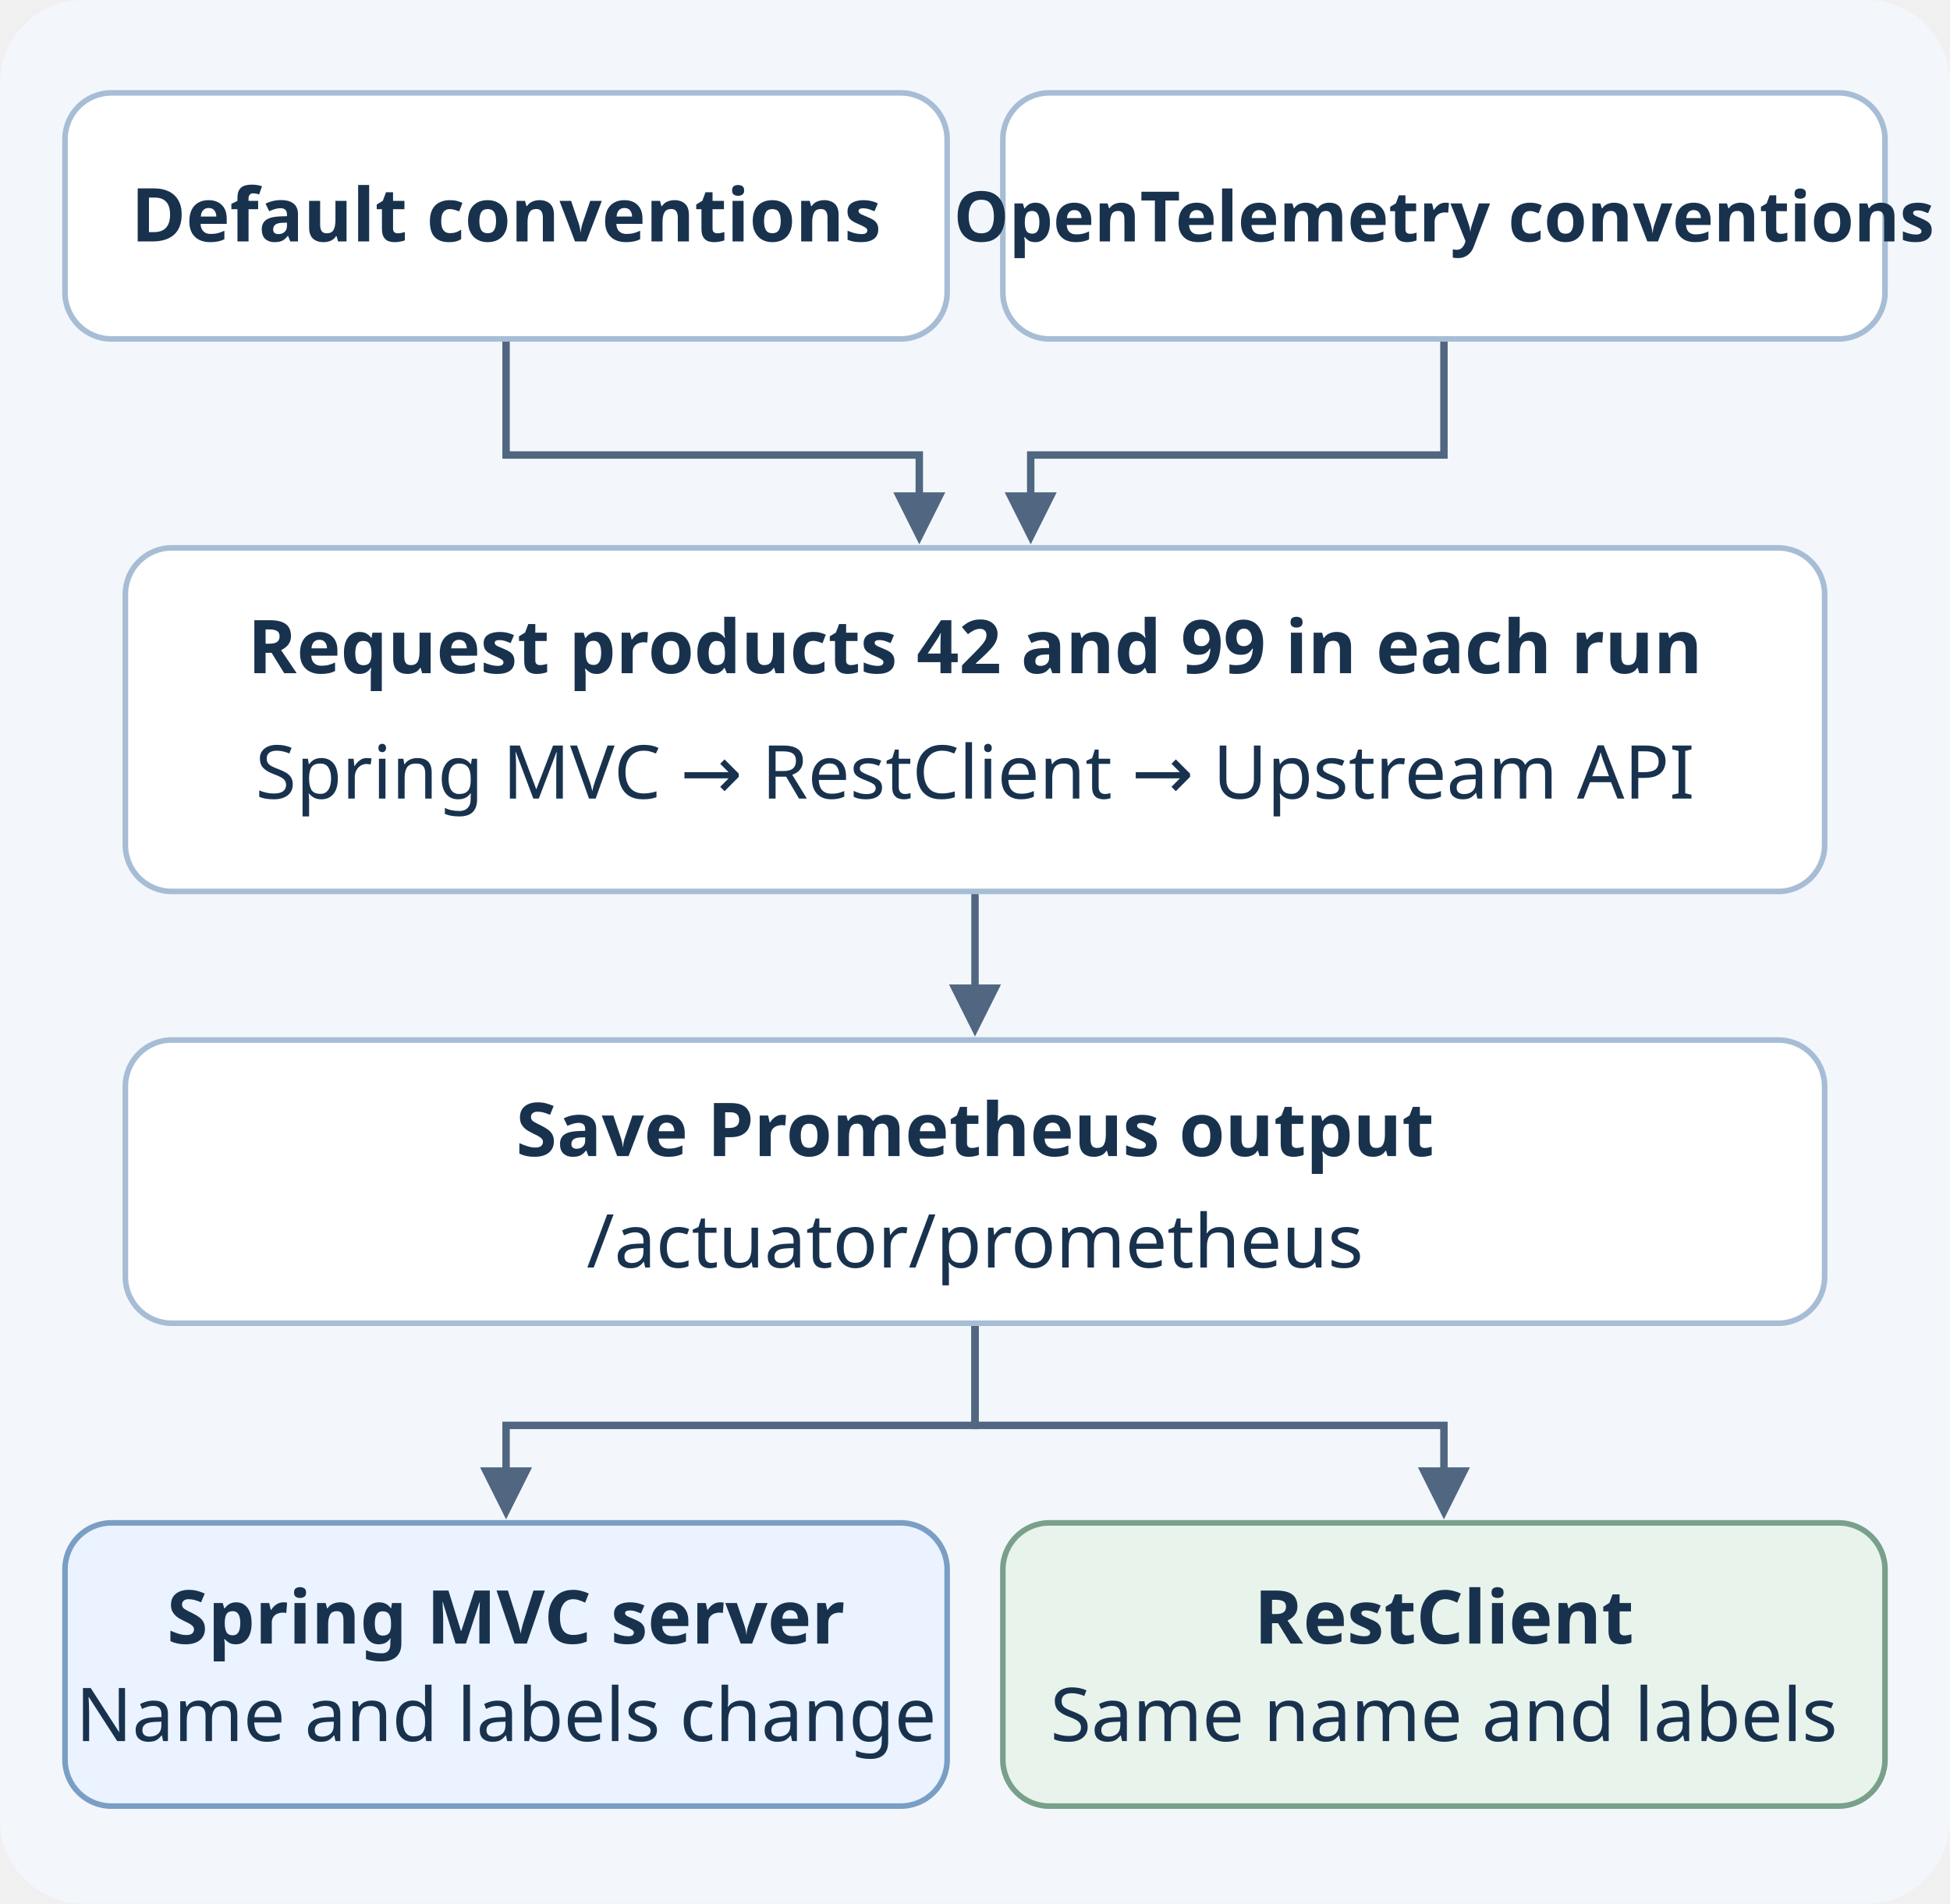
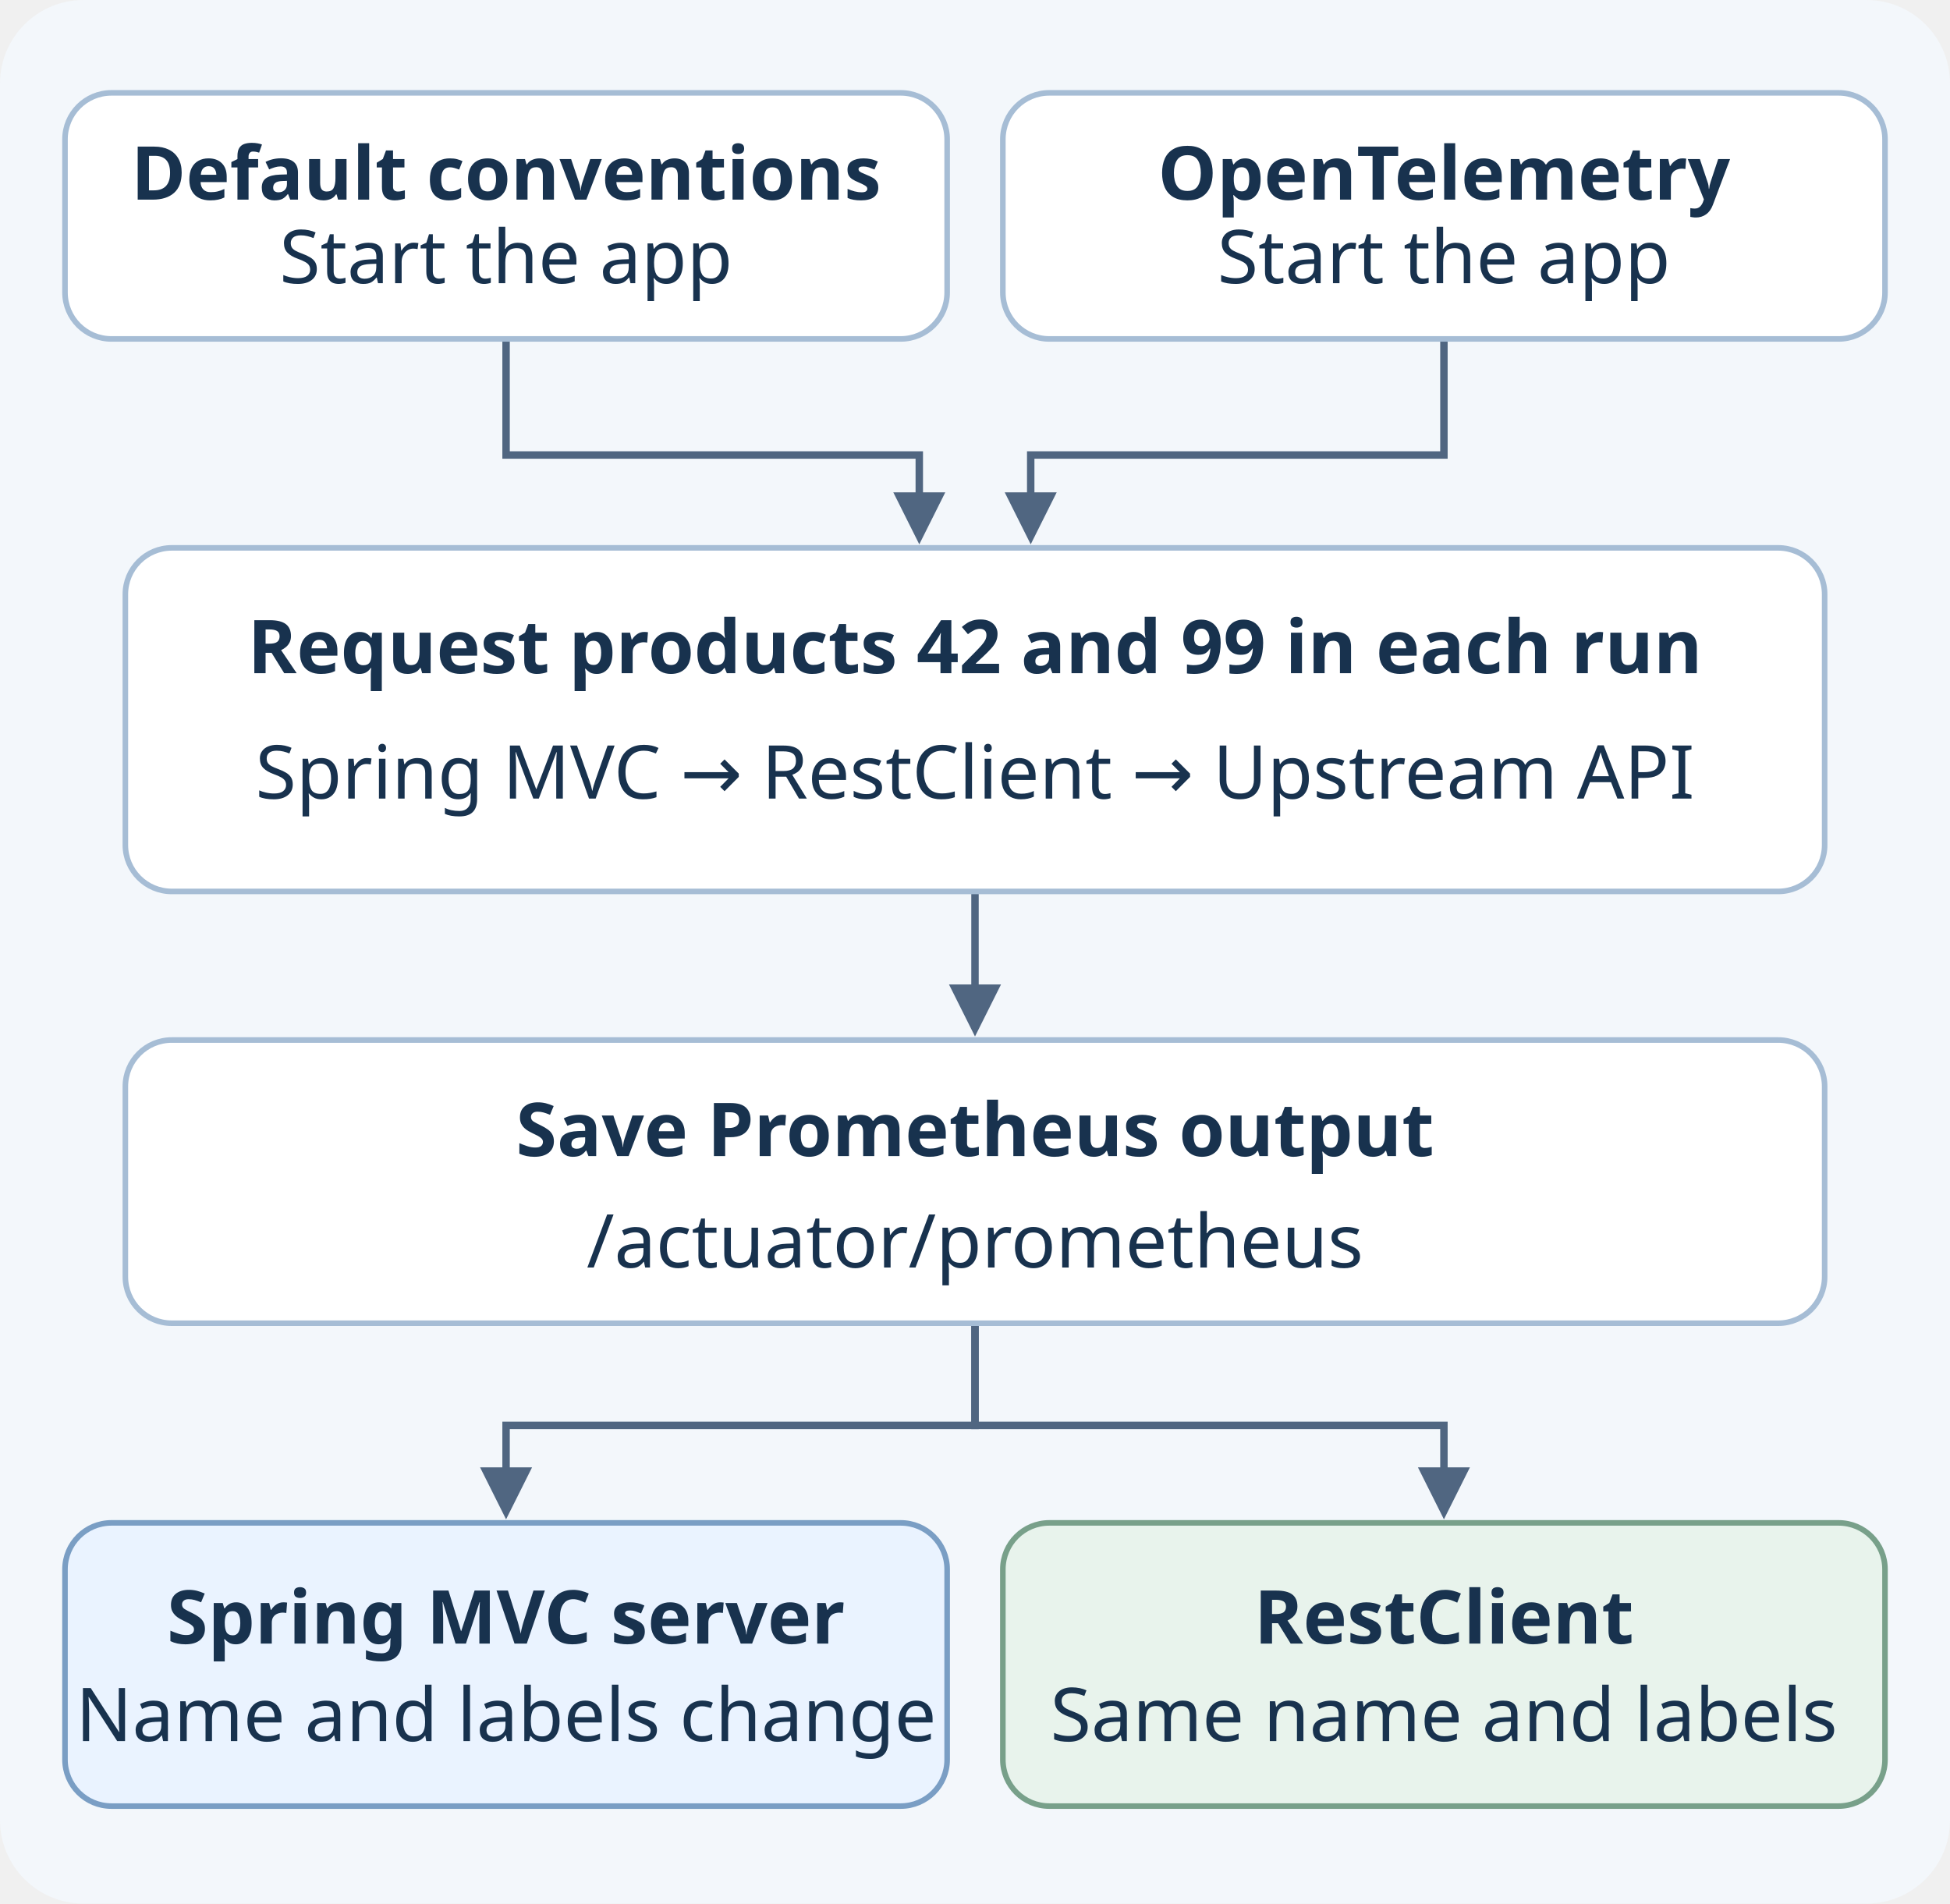
<svg xmlns="http://www.w3.org/2000/svg" width="420" height="410" viewBox="0 0 420 410" role="img" aria-labelledby="title desc">
  <defs>
    <marker id="arrow" viewBox="0 0 10 10" refX="8" refY="5" markerWidth="7" markerHeight="7" orient="auto">
      <path d="M0 0L10 5L0 10Z" fill="#506681" />
    </marker>
  </defs>
  <rect width="420" height="410" rx="18" fill="#f3f7fb" />
  <g fill="none" stroke="#506681" stroke-width="1.6" marker-end="url(#arrow)">
    <path d="M109 73V98H198V115" />
    <path d="M311 73V98H222V115" />
    <path d="M210 192V221" />
    <path d="M210 285V307H109V325" />
    <path d="M210 285V307H311V325" />
  </g>
  <g stroke-width="1.2">
    <rect x="14" y="20" width="190" height="53" rx="10" fill="#fff" stroke="#a6bdd5" />
    <rect x="216" y="20" width="190" height="53" rx="10" fill="#fff" stroke="#a6bdd5" />
    <rect x="27" y="118" width="366" height="74" rx="10" fill="#fff" stroke="#a6bdd5" />
    <rect x="27" y="224" width="366" height="61" rx="10" fill="#fff" stroke="#a6bdd5" />
    <rect x="14" y="328" width="190" height="61" rx="10" fill="#eaf3ff" stroke="#7a9ec4" />
    <rect x="216" y="328" width="190" height="61" rx="10" fill="#e8f3ec" stroke="#78a08a" />
  </g>
  <g fill="#18324e" font-family="system-ui, sans-serif" text-anchor="middle" font-size="16">
-     <text x="109" y="52" font-weight="700">Default conventions</text>
-     <text x="311" y="52" font-size="15" font-weight="700">OpenTelemetry conventions</text>
+     <text x="109" y="43" font-weight="700">Default conventions<tspan x="109" dy="18" font-weight="400">Start the app</tspan>
+     </text>
+     <text x="311" y="43" font-weight="700">OpenTelemetry<tspan x="311" dy="18" font-weight="400">Start the app</tspan>
+     </text>
    <text x="210" y="145" font-weight="700">Request products 42 and 99 in each run</text>
    <text x="210" y="172">Spring MVC → RestClient → Upstream API</text>
    <text x="210" y="249" font-weight="700">Save Prometheus output</text>
    <text x="210" y="273">/actuator/prometheus</text>
    <text x="109" y="354" font-weight="700">Spring MVC server</text>
    <text x="109" y="375">Name and labels change</text>
    <text x="311" y="354" font-weight="700">RestClient</text>
    <text x="311" y="375">Same name and labels</text>
  </g>
</svg>
